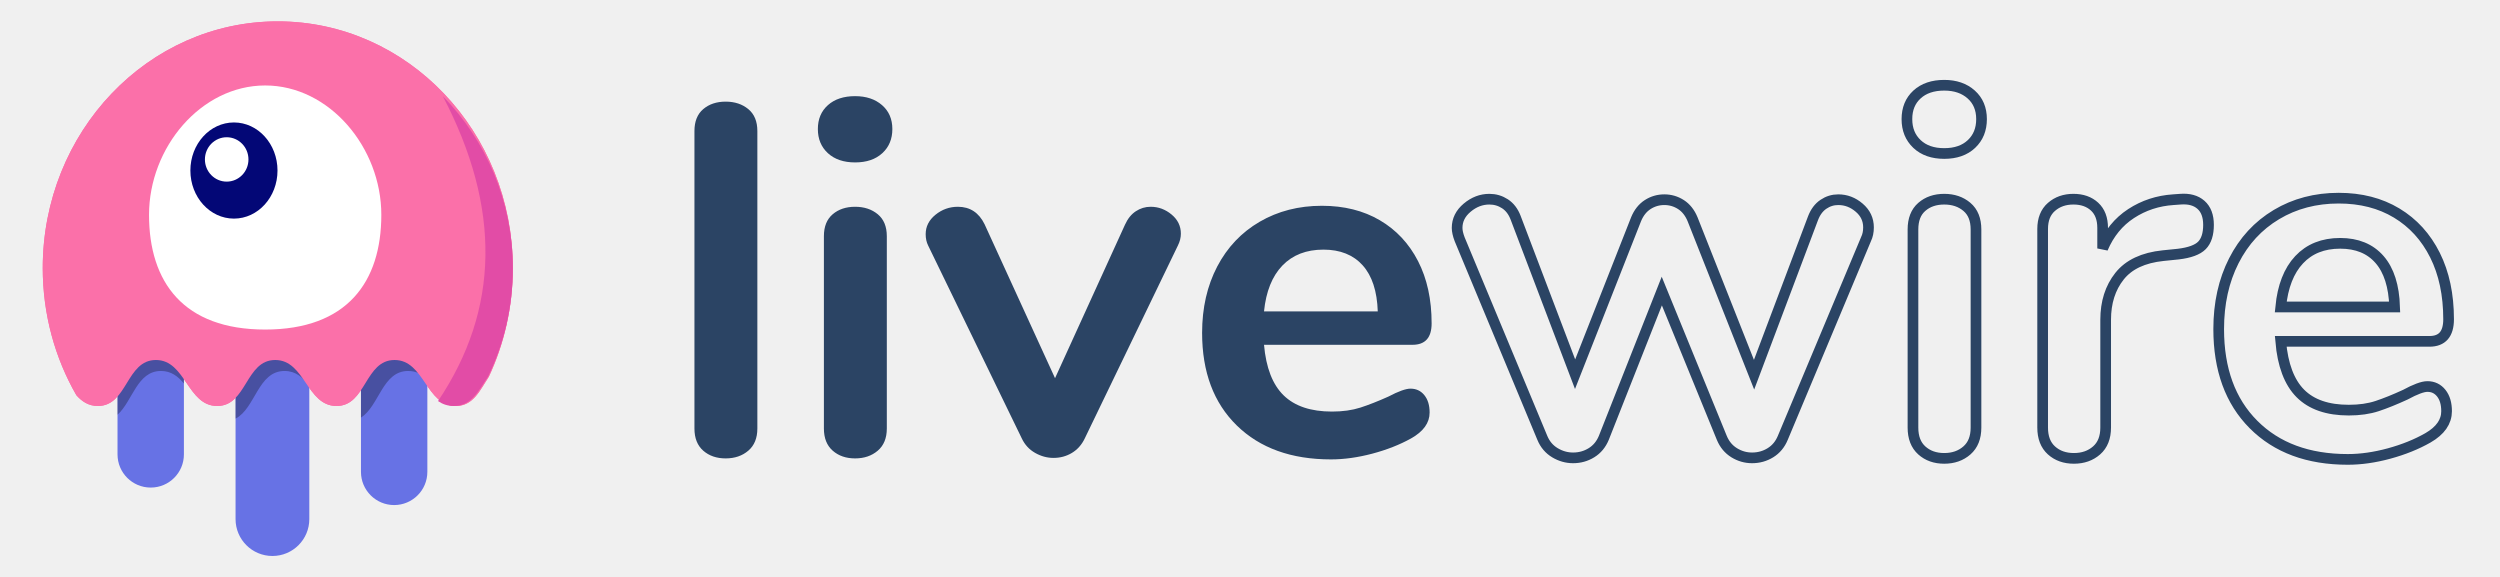
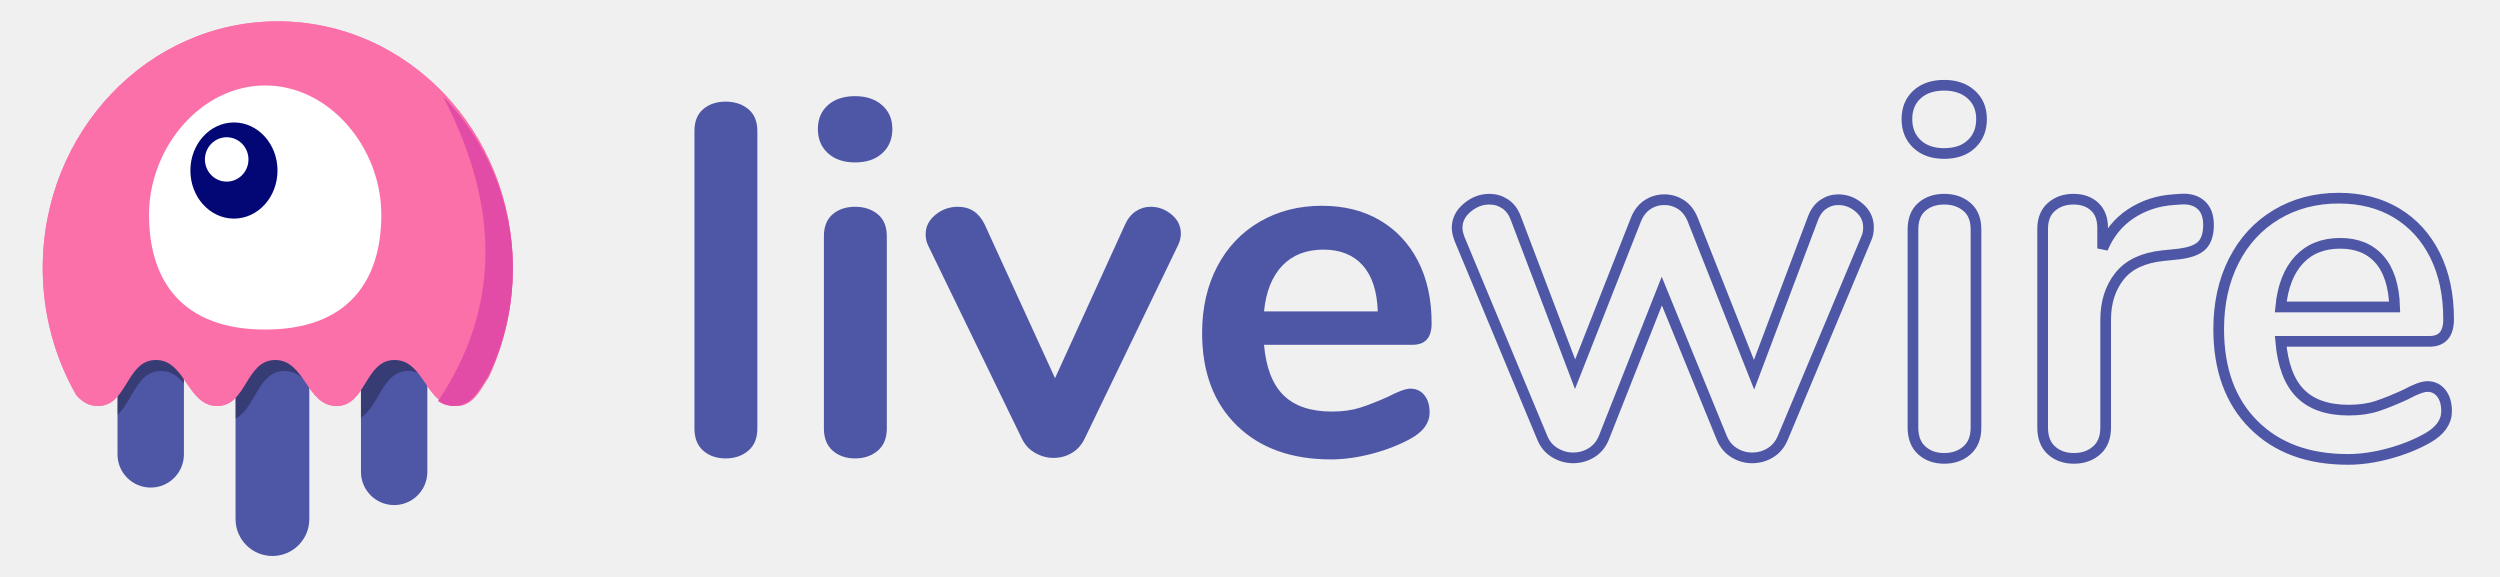
<svg xmlns="http://www.w3.org/2000/svg" xmlns:xlink="http://www.w3.org/1999/xlink" width="234px" height="54px" viewBox="0 0 234 54" version="1.1">
  <defs>
    <path d="M6.214,3.968 L6.214,13.53 C6.214,15.246 4.823,16.637 3.107,16.637 C1.391,16.637 -2.95438243e-14,15.246 -2.97539771e-14,13.53 L-2.9041947e-14,1.986 C0.58,0.922 1.242,1.12585387e-13 2.437,1.0658141e-13 C4.381,1.0658141e-13 5.06,2.442 6.214,3.968 Z M17.952,4.466 L17.952,19.588 C17.952,21.494 16.407,23.04 14.5,23.04 C12.593,23.04 11.048,21.494 11.048,19.588 L11.048,2.473 C11.698,1.219 12.368,1.0658141e-13 13.742,1.0658141e-13 C15.916,1.0658141e-13 16.508,3.056 17.952,4.466 Z M29,4.188 L29,15.166 C29,16.882 27.609,18.274 25.893,18.274 C24.177,18.274 22.786,16.882 22.786,15.166 L22.786,1.673 C23.327,0.747 23.971,1.0658141e-13 25.046,1.0658141e-13 C27.087,1.0658141e-13 27.734,2.692 29,4.188 Z" id="path-1" />
    <path d="M6.214,6.898 C5.663,6.224 5.011,5.723 4.067,5.723 C1.826,5.723 1.415,8.547 1.66533454e-15,9.82 L4.4408921e-16,-2.361 C2.33936437e-16,-4.077 1.391,-5.468 3.107,-5.468 C4.823,-5.468 6.214,-4.077 6.214,-2.361 L6.214,6.898 Z M17.952,7.116 C17.365,6.334 16.677,5.723 15.635,5.723 C13.142,5.723 12.913,9.218 11.048,10.184 L11.048,4.798 C11.048,2.891 12.593,1.345 14.5,1.345 C16.407,1.345 17.952,2.891 17.952,4.798 L17.952,7.116 Z M29,6.512 C28.522,6.041 27.955,5.723 27.202,5.723 C24.788,5.723 24.498,9.003 22.786,10.086 L22.786,-0.847 C22.786,-2.563 24.177,-3.954 25.893,-3.954 C27.609,-3.954 29,-2.563 29,-0.847 L29,6.512 Z" id="path-3" />
  </defs>
  <g id="Page-1" stroke="none" stroke-width="1" fill="none" fill-rule="evenodd">
    <g id="10.5″-iPad-Pro-Copy-6" transform="translate(-116, -134)">
      <g id="Group-3" transform="translate(115, 136)">
        <g id="Livewire" transform="translate(65.535, 5.881)" fill-rule="nonzero">
-           <path d="M3.386,35.026 C2.538,35.026 1.839,34.785 1.289,34.303 C0.74,33.821 0.465,33.129 0.465,32.227 L0.465,4.384 C0.465,3.482 0.74,2.798 1.289,2.332 C1.839,1.865 2.538,1.632 3.386,1.632 C4.234,1.632 4.941,1.865 5.506,2.332 C6.071,2.798 6.354,3.482 6.354,4.384 L6.354,32.227 C6.354,33.129 6.071,33.821 5.506,34.303 C4.941,34.785 4.234,35.026 3.386,35.026 Z M15.503,35.026 C14.655,35.026 13.956,34.785 13.407,34.303 C12.857,33.821 12.582,33.129 12.582,32.227 L12.582,14.225 C12.582,13.323 12.857,12.639 13.407,12.172 C13.956,11.706 14.655,11.473 15.503,11.473 C16.351,11.473 17.058,11.706 17.623,12.172 C18.188,12.639 18.471,13.323 18.471,14.225 L18.471,32.227 C18.471,33.129 18.188,33.821 17.623,34.303 C17.058,34.785 16.351,35.026 15.503,35.026 Z M15.503,7.322 C14.435,7.322 13.587,7.034 12.959,6.459 C12.331,5.884 12.017,5.13 12.017,4.197 C12.017,3.264 12.331,2.518 12.959,1.959 C13.587,1.399 14.435,1.119 15.503,1.119 C16.54,1.119 17.38,1.399 18.024,1.959 C18.667,2.518 18.989,3.264 18.989,4.197 C18.989,5.13 18.675,5.884 18.047,6.459 C17.419,7.034 16.571,7.322 15.503,7.322 Z M40.764,13.152 C41.016,12.592 41.353,12.172 41.777,11.893 C42.201,11.613 42.665,11.473 43.167,11.473 C43.89,11.473 44.541,11.714 45.122,12.196 C45.703,12.678 45.994,13.276 45.994,13.991 C45.994,14.365 45.9,14.738 45.711,15.111 L36.996,33.16 C36.713,33.751 36.312,34.202 35.794,34.513 C35.276,34.824 34.703,34.979 34.075,34.979 C33.478,34.979 32.905,34.824 32.355,34.513 C31.805,34.202 31.389,33.751 31.107,33.16 L22.344,15.111 C22.187,14.8 22.108,14.442 22.108,14.038 C22.108,13.323 22.414,12.717 23.027,12.219 C23.639,11.722 24.338,11.473 25.123,11.473 C26.254,11.473 27.086,12.017 27.62,13.105 L34.216,27.517 L40.764,13.152 Z M67.486,28.496 C68.02,28.496 68.452,28.698 68.782,29.103 C69.112,29.507 69.277,30.051 69.277,30.735 C69.277,31.699 68.696,32.507 67.533,33.16 C66.466,33.751 65.256,34.225 63.906,34.583 C62.555,34.94 61.268,35.119 60.043,35.119 C56.336,35.119 53.4,34.062 51.233,31.948 C49.066,29.833 47.982,26.942 47.982,23.273 C47.982,20.941 48.453,18.873 49.395,17.07 C50.338,15.266 51.665,13.867 53.376,12.872 C55.088,11.877 57.027,11.38 59.195,11.38 C61.268,11.38 63.073,11.83 64.612,12.732 C66.151,13.634 67.345,14.909 68.193,16.557 C69.041,18.205 69.465,20.148 69.465,22.386 C69.465,23.723 68.868,24.392 67.675,24.392 L53.777,24.392 C53.965,26.537 54.578,28.115 55.614,29.126 C56.651,30.136 58.158,30.642 60.137,30.642 C61.142,30.642 62.029,30.517 62.799,30.269 C63.568,30.02 64.44,29.678 65.413,29.242 C66.356,28.745 67.047,28.496 67.486,28.496 Z M59.336,15.484 C57.734,15.484 56.454,15.981 55.496,16.976 C54.538,17.971 53.965,19.402 53.777,21.267 L64.424,21.267 C64.361,19.37 63.89,17.932 63.011,16.953 C62.131,15.974 60.906,15.484 59.336,15.484 Z" id="Combined-Shape" fill="#2B4464" />
-           <path d="M105.166,12.54 C105.387,11.964 105.709,11.532 106.134,11.243 C106.559,10.955 107.023,10.811 107.526,10.811 C108.25,10.811 108.902,11.059 109.484,11.556 C110.066,12.052 110.357,12.669 110.357,13.405 C110.357,13.821 110.279,14.19 110.121,14.51 L102.335,33.101 C102.083,33.71 101.698,34.174 101.179,34.494 C100.66,34.815 100.086,34.975 99.457,34.975 C98.859,34.975 98.3,34.815 97.781,34.494 C97.262,34.174 96.877,33.71 96.625,33.101 L91.01,19.362 L85.583,33.101 C85.331,33.71 84.946,34.174 84.427,34.494 C83.908,34.815 83.333,34.975 82.704,34.975 C82.106,34.975 81.54,34.815 81.005,34.494 C80.471,34.174 80.077,33.71 79.826,33.101 L72.087,14.51 C71.929,14.094 71.851,13.741 71.851,13.453 C71.851,12.717 72.165,12.084 72.794,11.556 C73.424,11.027 74.116,10.763 74.871,10.763 C75.406,10.763 75.893,10.907 76.334,11.195 C76.774,11.484 77.104,11.916 77.325,12.492 L82.893,27.144 L88.603,12.637 C88.855,12.028 89.216,11.572 89.688,11.267 C90.16,10.963 90.679,10.811 91.246,10.811 C91.812,10.811 92.331,10.963 92.803,11.267 C93.275,11.572 93.636,12.028 93.888,12.637 L99.645,27.192 L105.166,12.54 Z M117.445,35.023 C116.596,35.023 115.896,34.775 115.345,34.278 C114.795,33.782 114.519,33.069 114.519,32.141 L114.519,13.597 C114.519,12.669 114.795,11.964 115.345,11.484 C115.896,11.003 116.596,10.763 117.445,10.763 C118.295,10.763 119.002,11.003 119.569,11.484 C120.135,11.964 120.418,12.669 120.418,13.597 L120.418,32.141 C120.418,33.069 120.135,33.782 119.569,34.278 C119.002,34.775 118.295,35.023 117.445,35.023 Z M117.445,6.487 C116.376,6.487 115.526,6.191 114.897,5.599 C114.268,5.006 113.953,4.23 113.953,3.269 C113.953,2.308 114.268,1.539 114.897,0.963 C115.526,0.386 116.376,0.098 117.445,0.098 C118.483,0.098 119.325,0.386 119.97,0.963 C120.615,1.539 120.937,2.308 120.937,3.269 C120.937,4.23 120.623,5.006 119.993,5.599 C119.364,6.191 118.515,6.487 117.445,6.487 Z M139.539,10.763 C140.357,10.699 141.002,10.875 141.474,11.291 C141.946,11.708 142.182,12.332 142.182,13.165 C142.182,14.03 141.978,14.67 141.569,15.087 C141.16,15.503 140.42,15.775 139.351,15.903 L137.935,16.047 C136.079,16.239 134.718,16.88 133.853,17.969 C132.988,19.058 132.555,20.419 132.555,22.052 L132.555,32.141 C132.555,33.069 132.272,33.782 131.706,34.278 C131.14,34.775 130.432,35.023 129.582,35.023 C128.733,35.023 128.033,34.775 127.482,34.278 C126.932,33.782 126.657,33.069 126.657,32.141 L126.657,13.549 C126.657,12.653 126.932,11.964 127.482,11.484 C128.033,11.003 128.717,10.763 129.535,10.763 C130.353,10.763 131.014,10.995 131.517,11.46 C132.021,11.924 132.272,12.588 132.272,13.453 L132.272,15.375 C132.87,13.966 133.759,12.877 134.938,12.108 C136.118,11.339 137.432,10.907 138.879,10.811 L139.539,10.763 Z M162.672,28.297 C163.207,28.297 163.639,28.506 163.97,28.922 C164.3,29.338 164.465,29.899 164.465,30.603 C164.465,31.596 163.883,32.429 162.719,33.101 C161.649,33.71 160.438,34.198 159.085,34.567 C157.733,34.935 156.443,35.119 155.216,35.119 C151.504,35.119 148.562,34.03 146.391,31.852 C144.221,29.675 143.135,26.696 143.135,22.917 C143.135,20.515 143.607,18.385 144.551,16.528 C145.495,14.67 146.824,13.229 148.538,12.204 C150.253,11.179 152.196,10.667 154.366,10.667 C156.443,10.667 158.252,11.131 159.793,12.06 C161.335,12.989 162.53,14.302 163.38,15.999 C164.229,17.697 164.654,19.698 164.654,22.004 C164.654,23.381 164.056,24.07 162.861,24.07 L148.94,24.07 C149.128,26.28 149.742,27.905 150.78,28.946 C151.818,29.987 153.328,30.507 155.31,30.507 C156.317,30.507 157.206,30.379 157.976,30.123 C158.747,29.867 159.62,29.514 160.595,29.066 C161.539,28.554 162.231,28.297 162.672,28.297 Z M154.508,14.894 C152.904,14.894 151.622,15.407 150.662,16.432 C149.702,17.456 149.128,18.93 148.94,20.851 L159.604,20.851 C159.542,18.898 159.07,17.416 158.189,16.408 C157.308,15.399 156.081,14.894 154.508,14.894 Z" id="Combined-Shape-Copy" stroke="#2B4464" />
+           <path d="M3.386,35.026 C2.538,35.026 1.839,34.785 1.289,34.303 C0.74,33.821 0.465,33.129 0.465,32.227 L0.465,4.384 C0.465,3.482 0.74,2.798 1.289,2.332 C1.839,1.865 2.538,1.632 3.386,1.632 C4.234,1.632 4.941,1.865 5.506,2.332 C6.071,2.798 6.354,3.482 6.354,4.384 L6.354,32.227 C6.354,33.129 6.071,33.821 5.506,34.303 C4.941,34.785 4.234,35.026 3.386,35.026 Z M15.503,35.026 C14.655,35.026 13.956,34.785 13.407,34.303 C12.857,33.821 12.582,33.129 12.582,32.227 L12.582,14.225 C12.582,13.323 12.857,12.639 13.407,12.172 C13.956,11.706 14.655,11.473 15.503,11.473 C16.351,11.473 17.058,11.706 17.623,12.172 C18.188,12.639 18.471,13.323 18.471,14.225 L18.471,32.227 C18.471,33.129 18.188,33.821 17.623,34.303 C17.058,34.785 16.351,35.026 15.503,35.026 Z M15.503,7.322 C14.435,7.322 13.587,7.034 12.959,6.459 C12.331,5.884 12.017,5.13 12.017,4.197 C12.017,3.264 12.331,2.518 12.959,1.959 C13.587,1.399 14.435,1.119 15.503,1.119 C16.54,1.119 17.38,1.399 18.024,1.959 C18.667,2.518 18.989,3.264 18.989,4.197 C18.989,5.13 18.675,5.884 18.047,6.459 C17.419,7.034 16.571,7.322 15.503,7.322 Z M40.764,13.152 C41.016,12.592 41.353,12.172 41.777,11.893 C42.201,11.613 42.665,11.473 43.167,11.473 C43.89,11.473 44.541,11.714 45.122,12.196 C45.703,12.678 45.994,13.276 45.994,13.991 C45.994,14.365 45.9,14.738 45.711,15.111 L36.996,33.16 C36.713,33.751 36.312,34.202 35.794,34.513 C35.276,34.824 34.703,34.979 34.075,34.979 C33.478,34.979 32.905,34.824 32.355,34.513 C31.805,34.202 31.389,33.751 31.107,33.16 L22.344,15.111 C22.187,14.8 22.108,14.442 22.108,14.038 C22.108,13.323 22.414,12.717 23.027,12.219 C23.639,11.722 24.338,11.473 25.123,11.473 C26.254,11.473 27.086,12.017 27.62,13.105 L34.216,27.517 L40.764,13.152 Z M67.486,28.496 C68.02,28.496 68.452,28.698 68.782,29.103 C69.112,29.507 69.277,30.051 69.277,30.735 C69.277,31.699 68.696,32.507 67.533,33.16 C66.466,33.751 65.256,34.225 63.906,34.583 C62.555,34.94 61.268,35.119 60.043,35.119 C56.336,35.119 53.4,34.062 51.233,31.948 C49.066,29.833 47.982,26.942 47.982,23.273 C47.982,20.941 48.453,18.873 49.395,17.07 C50.338,15.266 51.665,13.867 53.376,12.872 C55.088,11.877 57.027,11.38 59.195,11.38 C61.268,11.38 63.073,11.83 64.612,12.732 C66.151,13.634 67.345,14.909 68.193,16.557 C69.041,18.205 69.465,20.148 69.465,22.386 C69.465,23.723 68.868,24.392 67.675,24.392 L53.777,24.392 C53.965,26.537 54.578,28.115 55.614,29.126 C56.651,30.136 58.158,30.642 60.137,30.642 C61.142,30.642 62.029,30.517 62.799,30.269 C63.568,30.02 64.44,29.678 65.413,29.242 C66.356,28.745 67.047,28.496 67.486,28.496 Z M59.336,15.484 C57.734,15.484 56.454,15.981 55.496,16.976 C54.538,17.971 53.965,19.402 53.777,21.267 L64.424,21.267 C64.361,19.37 63.89,17.932 63.011,16.953 C62.131,15.974 60.906,15.484 59.336,15.484 Z" id="Combined-Shape" fill="#4E56A6" />
+           <path d="M105.166,12.54 C105.387,11.964 105.709,11.532 106.134,11.243 C106.559,10.955 107.023,10.811 107.526,10.811 C108.25,10.811 108.902,11.059 109.484,11.556 C110.066,12.052 110.357,12.669 110.357,13.405 C110.357,13.821 110.279,14.19 110.121,14.51 L102.335,33.101 C102.083,33.71 101.698,34.174 101.179,34.494 C100.66,34.815 100.086,34.975 99.457,34.975 C98.859,34.975 98.3,34.815 97.781,34.494 C97.262,34.174 96.877,33.71 96.625,33.101 L91.01,19.362 L85.583,33.101 C85.331,33.71 84.946,34.174 84.427,34.494 C83.908,34.815 83.333,34.975 82.704,34.975 C82.106,34.975 81.54,34.815 81.005,34.494 C80.471,34.174 80.077,33.71 79.826,33.101 L72.087,14.51 C71.929,14.094 71.851,13.741 71.851,13.453 C71.851,12.717 72.165,12.084 72.794,11.556 C73.424,11.027 74.116,10.763 74.871,10.763 C75.406,10.763 75.893,10.907 76.334,11.195 C76.774,11.484 77.104,11.916 77.325,12.492 L82.893,27.144 L88.603,12.637 C88.855,12.028 89.216,11.572 89.688,11.267 C90.16,10.963 90.679,10.811 91.246,10.811 C91.812,10.811 92.331,10.963 92.803,11.267 C93.275,11.572 93.636,12.028 93.888,12.637 L99.645,27.192 L105.166,12.54 Z M117.445,35.023 C116.596,35.023 115.896,34.775 115.345,34.278 C114.795,33.782 114.519,33.069 114.519,32.141 L114.519,13.597 C114.519,12.669 114.795,11.964 115.345,11.484 C115.896,11.003 116.596,10.763 117.445,10.763 C118.295,10.763 119.002,11.003 119.569,11.484 C120.135,11.964 120.418,12.669 120.418,13.597 L120.418,32.141 C120.418,33.069 120.135,33.782 119.569,34.278 C119.002,34.775 118.295,35.023 117.445,35.023 Z M117.445,6.487 C116.376,6.487 115.526,6.191 114.897,5.599 C114.268,5.006 113.953,4.23 113.953,3.269 C113.953,2.308 114.268,1.539 114.897,0.963 C115.526,0.386 116.376,0.098 117.445,0.098 C118.483,0.098 119.325,0.386 119.97,0.963 C120.615,1.539 120.937,2.308 120.937,3.269 C120.937,4.23 120.623,5.006 119.993,5.599 C119.364,6.191 118.515,6.487 117.445,6.487 Z M139.539,10.763 C140.357,10.699 141.002,10.875 141.474,11.291 C141.946,11.708 142.182,12.332 142.182,13.165 C142.182,14.03 141.978,14.67 141.569,15.087 C141.16,15.503 140.42,15.775 139.351,15.903 L137.935,16.047 C136.079,16.239 134.718,16.88 133.853,17.969 C132.988,19.058 132.555,20.419 132.555,22.052 L132.555,32.141 C132.555,33.069 132.272,33.782 131.706,34.278 C131.14,34.775 130.432,35.023 129.582,35.023 C128.733,35.023 128.033,34.775 127.482,34.278 C126.932,33.782 126.657,33.069 126.657,32.141 L126.657,13.549 C126.657,12.653 126.932,11.964 127.482,11.484 C128.033,11.003 128.717,10.763 129.535,10.763 C130.353,10.763 131.014,10.995 131.517,11.46 C132.021,11.924 132.272,12.588 132.272,13.453 L132.272,15.375 C132.87,13.966 133.759,12.877 134.938,12.108 C136.118,11.339 137.432,10.907 138.879,10.811 L139.539,10.763 Z M162.672,28.297 C163.207,28.297 163.639,28.506 163.97,28.922 C164.3,29.338 164.465,29.899 164.465,30.603 C164.465,31.596 163.883,32.429 162.719,33.101 C161.649,33.71 160.438,34.198 159.085,34.567 C157.733,34.935 156.443,35.119 155.216,35.119 C151.504,35.119 148.562,34.03 146.391,31.852 C144.221,29.675 143.135,26.696 143.135,22.917 C143.135,20.515 143.607,18.385 144.551,16.528 C145.495,14.67 146.824,13.229 148.538,12.204 C150.253,11.179 152.196,10.667 154.366,10.667 C156.443,10.667 158.252,11.131 159.793,12.06 C161.335,12.989 162.53,14.302 163.38,15.999 C164.229,17.697 164.654,19.698 164.654,22.004 C164.654,23.381 164.056,24.07 162.861,24.07 L148.94,24.07 C149.128,26.28 149.742,27.905 150.78,28.946 C151.818,29.987 153.328,30.507 155.31,30.507 C156.317,30.507 157.206,30.379 157.976,30.123 C158.747,29.867 159.62,29.514 160.595,29.066 C161.539,28.554 162.231,28.297 162.672,28.297 Z M154.508,14.894 C152.904,14.894 151.622,15.407 150.662,16.432 C149.702,17.456 149.128,18.93 148.94,20.851 L159.604,20.851 C159.542,18.898 159.07,17.416 158.189,16.408 C157.308,15.399 156.081,14.894 154.508,14.894 Z" id="Combined-Shape-Copy" stroke="#4E56A6" />
        </g>
        <g id="Jelly">
          <path d="M46.761,33.247 C45.945,34.48 45.325,36 43.666,36 C40.875,36 40.724,31.696 37.931,31.696 C35.138,31.696 35.289,36 32.498,36 C29.706,36 29.555,31.696 26.762,31.696 C23.969,31.696 24.12,36 21.329,36 C18.537,36 18.386,31.696 15.594,31.696 C12.801,31.696 12.951,36 10.16,36 C9.283,36 8.666,35.575 8.147,34.992 C6.149,31.516 5,27.442 5,23.087 C5,10.336 14.85,0 27,0 C39.15,0 49,10.336 49,23.087 C49,26.733 48.195,30.181 46.761,33.247 Z" id="Body-Copy-2" fill="#FB70A9" />
          <g id="Legs" transform="translate(12, 27)">
            <mask id="mask-2" fill="white">
              <use xlink:href="#path-1" />
            </mask>
-             <use id="Combined-Shape" fill="#6772E5" xlink:href="#path-1" />
+             <use id="Combined-Shape" fill="#4E56A6" xlink:href="#path-1" />
            <mask id="mask-4" fill="white">
              <use xlink:href="#path-3" />
            </mask>
            <use id="Combined-Shape" fill-opacity="0.299" fill="#000000" xlink:href="#path-3" />
          </g>
          <path d="M46.761,33.247 C45.945,34.48 45.325,36 43.666,36 C40.875,36 40.724,31.696 37.931,31.696 C35.138,31.696 35.289,36 32.498,36 C29.706,36 29.555,31.696 26.762,31.696 C23.969,31.696 24.12,36 21.329,36 C18.537,36 18.386,31.696 15.594,31.696 C12.801,31.696 12.951,36 10.16,36 C9.283,36 8.666,35.575 8.147,34.992 C6.149,31.516 5,27.442 5,23.087 C5,10.336 14.85,0 27,0 C39.15,0 49,10.336 49,23.087 C49,26.733 48.195,30.181 46.761,33.247 Z" id="Body-Copy-4" fill="#FB70A9" />
          <path d="M42,35.54 C47.765,26.964 47.914,17.45 42.447,7 C46.499,11.152 49,16.849 49,23.136 C49,26.768 48.165,30.203 46.679,33.257 C45.833,34.486 45.191,36 43.472,36 C42.883,36 42.408,35.823 42,35.54 Z" id="Combined-Shape" fill="#E24CA6" />
          <g id="Eyes-Copy-2" transform="translate(0, 6)">
            <path d="M25.821,22.846 C33.471,22.846 36.692,18.408 36.692,12.105 C36.692,5.802 31.825,0 25.821,0 C19.816,0 14.949,5.802 14.949,12.105 C14.949,18.408 18.17,22.846 25.821,22.846 Z" id="Oval" fill="#FFFFFF" />
            <ellipse id="Oval" fill="#030776" cx="22.897" cy="7.962" rx="4.077" ry="4.5" />
            <ellipse id="Oval" fill="#FFFFFF" cx="22.218" cy="6.923" rx="2.038" ry="2.077" />
          </g>
        </g>
      </g>
    </g>
  </g>
</svg>
